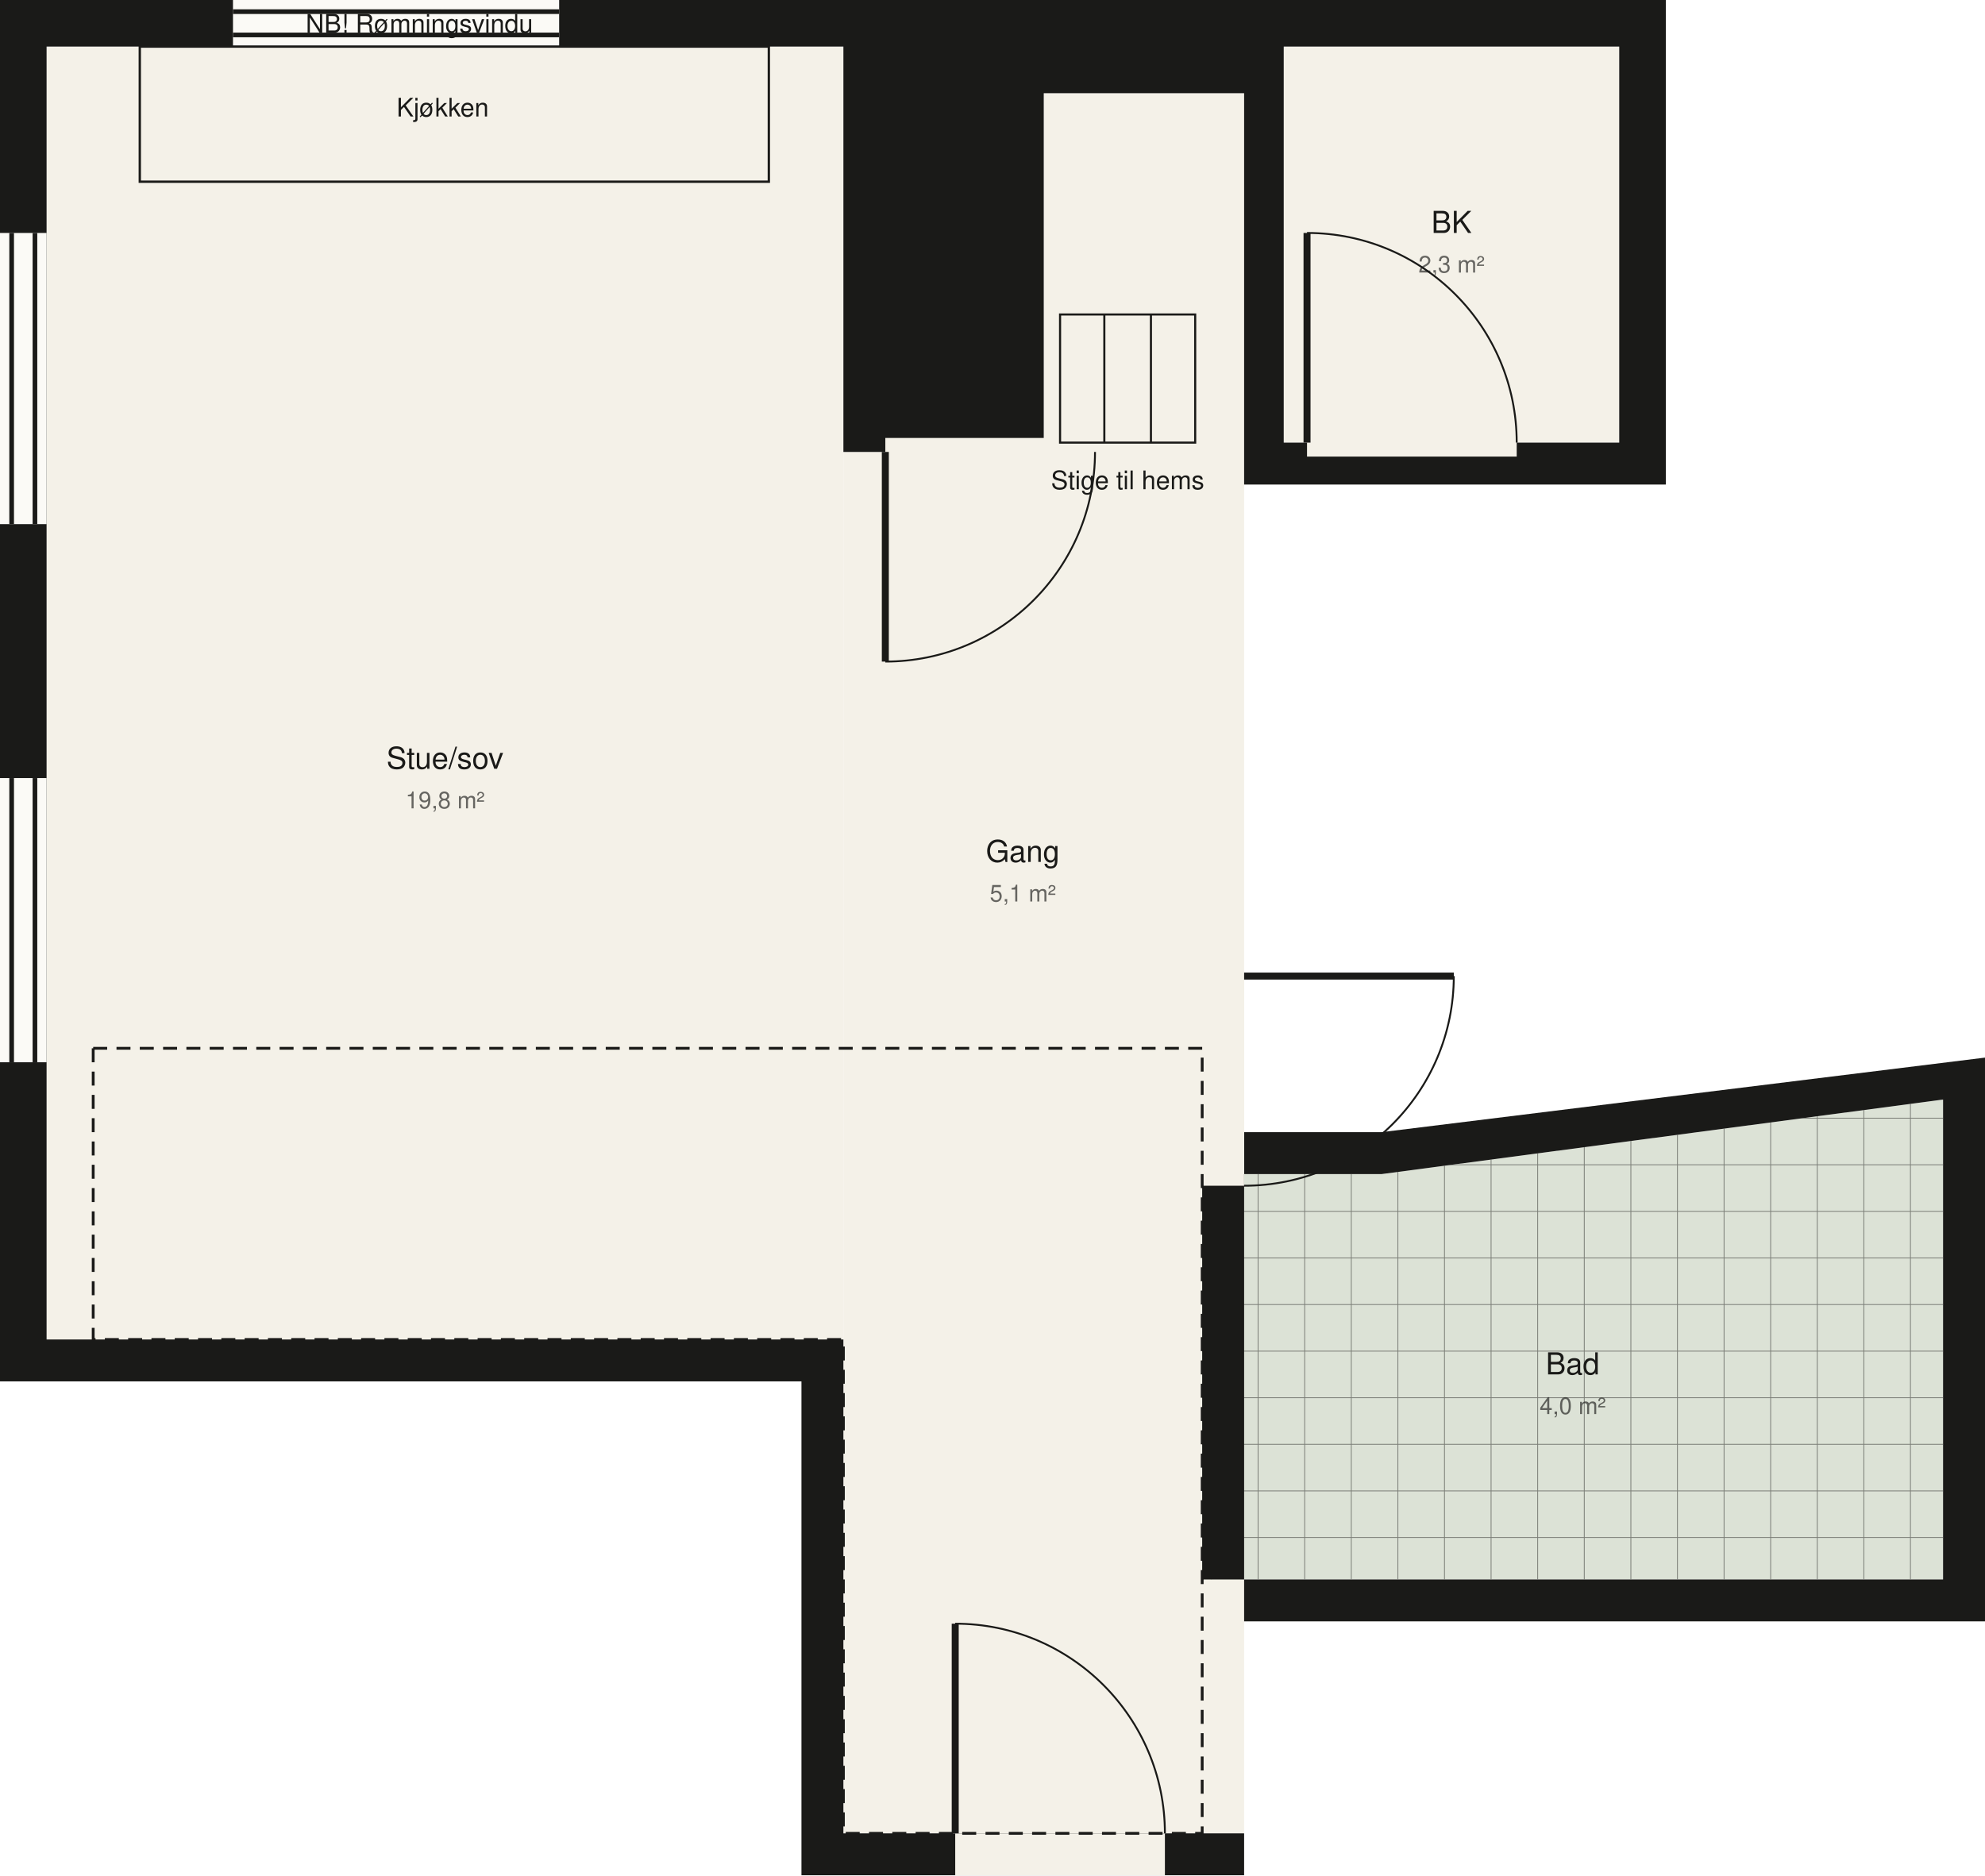
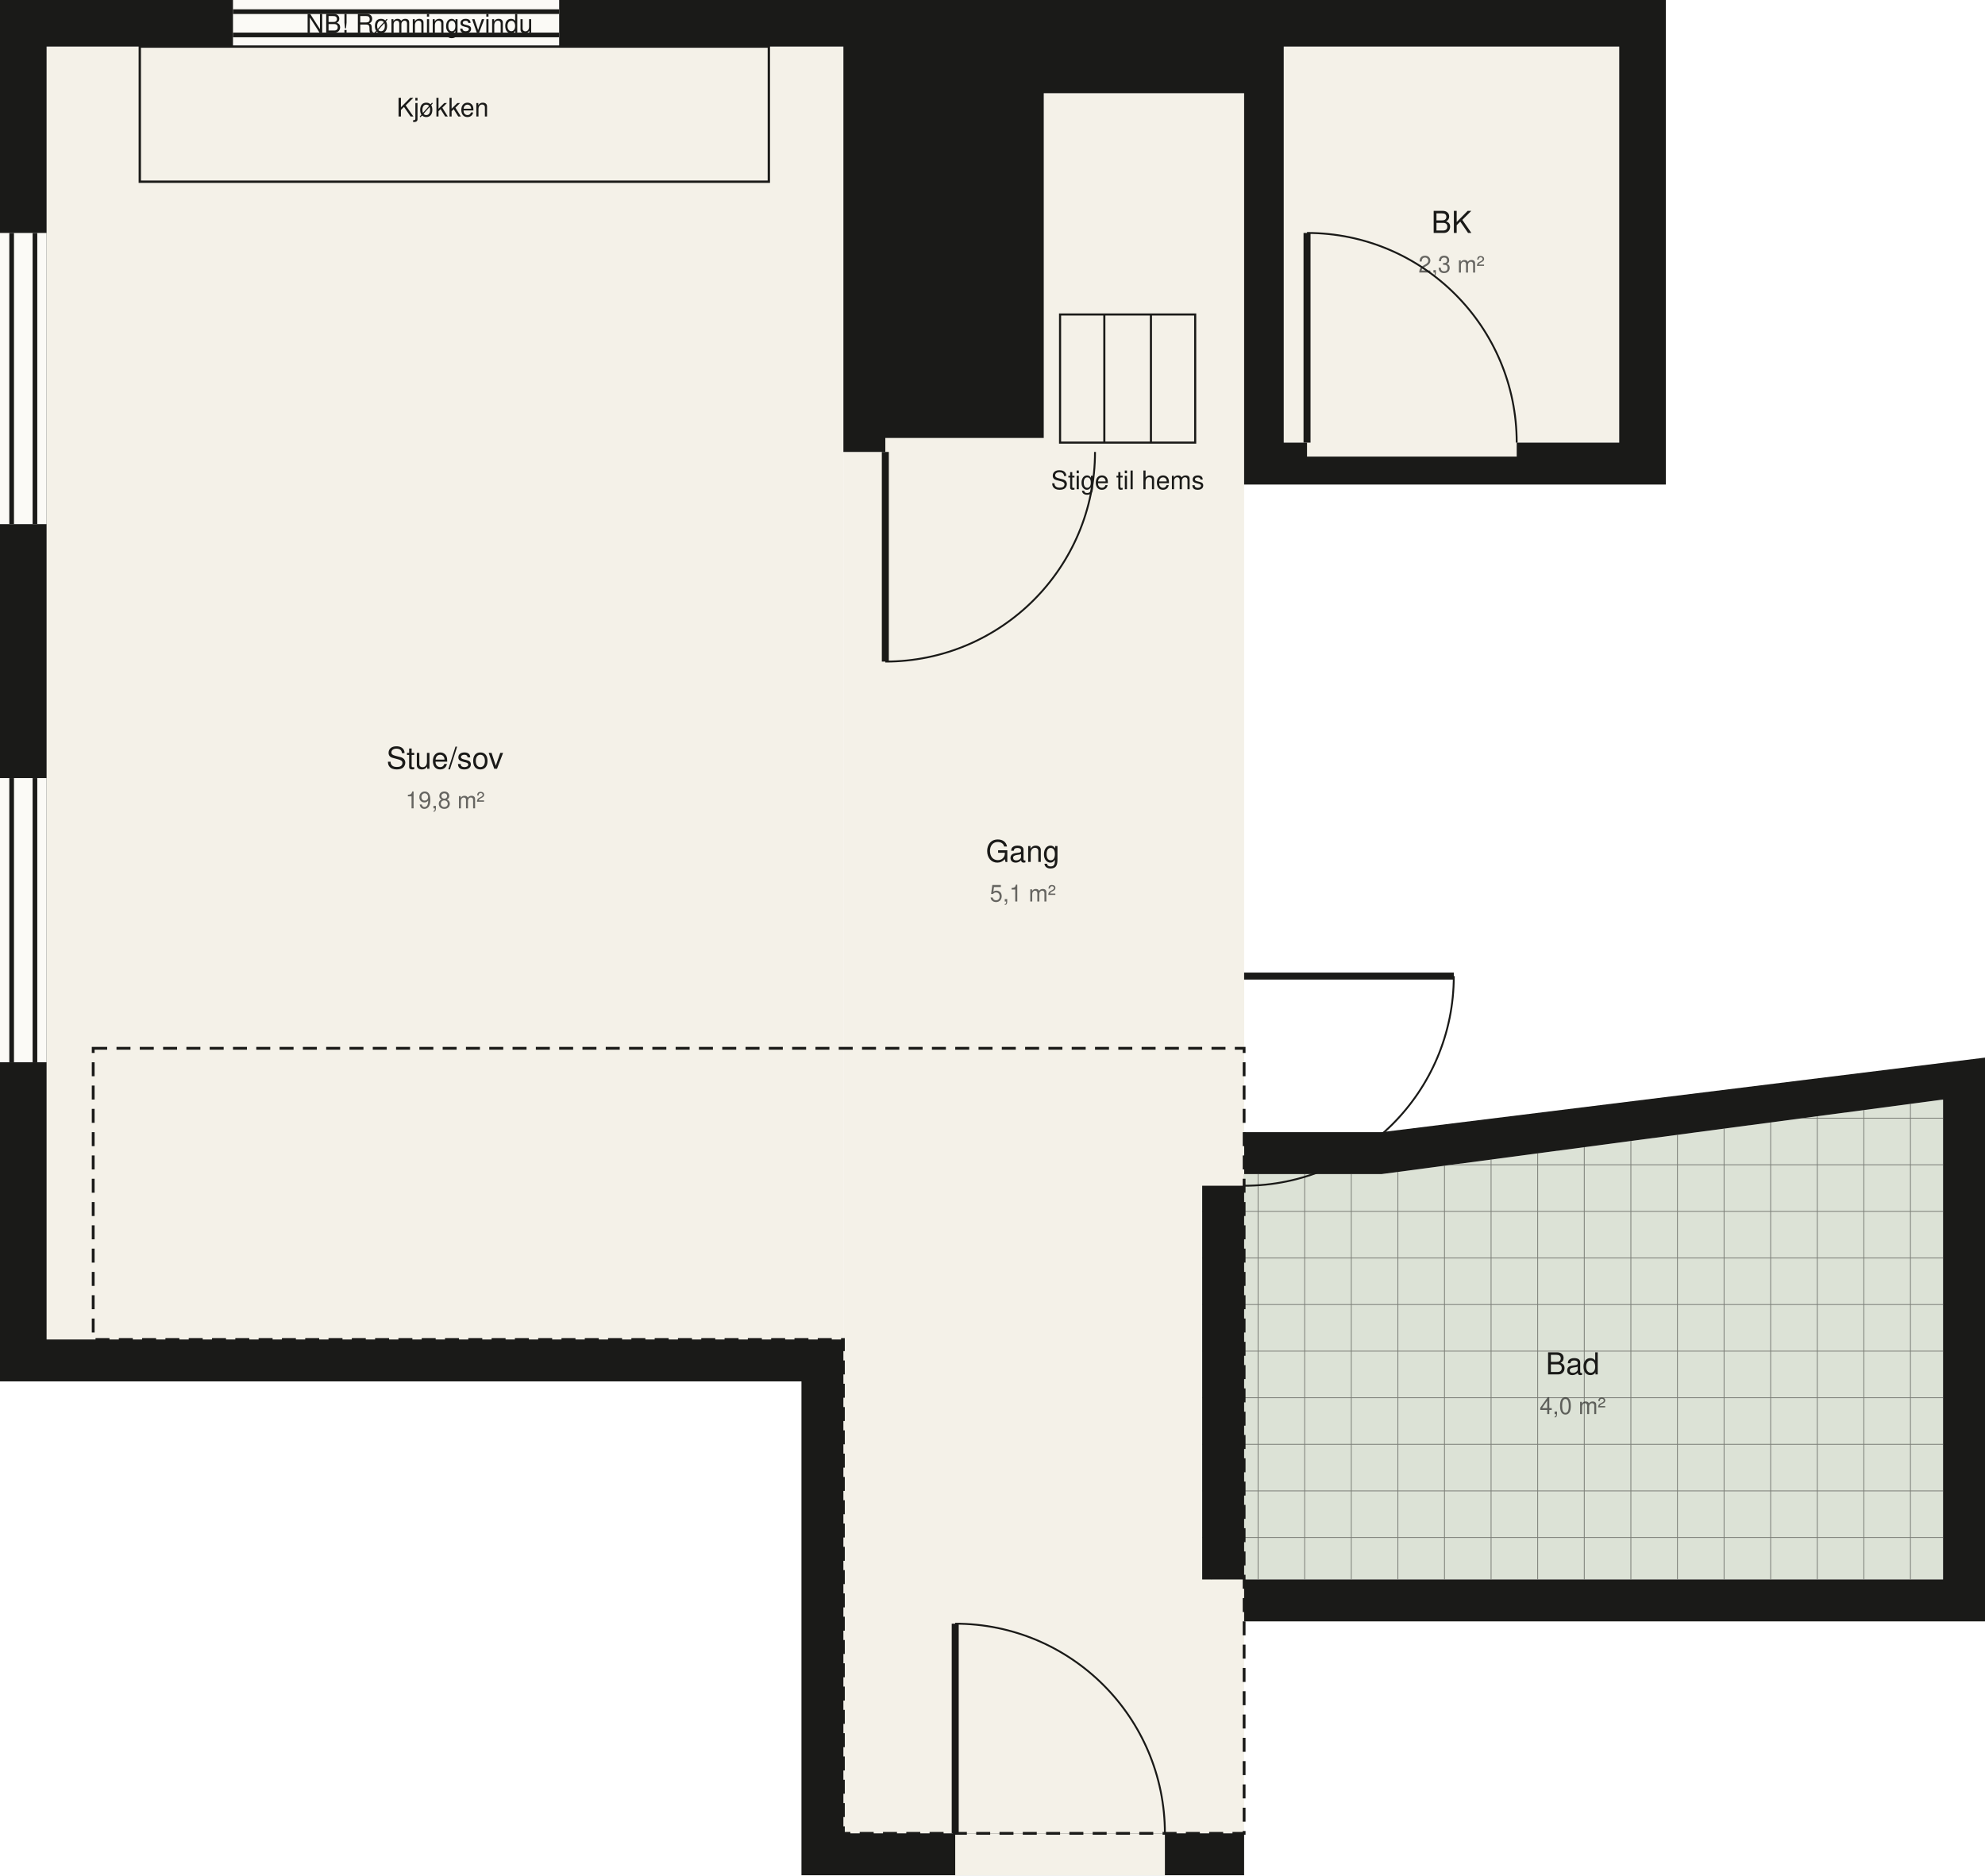
<svg xmlns="http://www.w3.org/2000/svg" viewBox="0 0 852 805">
  <polygon points="20,20 362,20 362,575 20,575" fill="#F4F1E8" />
  <polygon points="448,40 534,40 534,787 362,787 362,194 448,194" fill="#F4F1E8" />
  <polygon points="551,20 695,20 695,190 551,190" fill="#F4F1E8" />
  <polygon points="516,504 593,504 834,472 834,678 516,678" fill="#DCE2D6" />
  <clipPath id="bad3">
    <polygon points="516,504 593,504 834,472 834,678 516,678" />
  </clipPath>
  <g clip-path="url(#bad3)" stroke="#1A1A18" stroke-width="0.35" opacity="0.5">
    <line x1="520" y1="472" x2="520" y2="678" />
    <line x1="540" y1="472" x2="540" y2="678" />
    <line x1="560" y1="472" x2="560" y2="678" />
    <line x1="580" y1="472" x2="580" y2="678" />
    <line x1="600" y1="472" x2="600" y2="678" />
    <line x1="620" y1="472" x2="620" y2="678" />
    <line x1="640" y1="472" x2="640" y2="678" />
    <line x1="660" y1="472" x2="660" y2="678" />
    <line x1="680" y1="472" x2="680" y2="678" />
    <line x1="700" y1="472" x2="700" y2="678" />
    <line x1="720" y1="472" x2="720" y2="678" />
    <line x1="740" y1="472" x2="740" y2="678" />
    <line x1="760" y1="472" x2="760" y2="678" />
    <line x1="780" y1="472" x2="780" y2="678" />
    <line x1="800" y1="472" x2="800" y2="678" />
    <line x1="820" y1="472" x2="820" y2="678" />
    <line x1="516" y1="480" x2="834" y2="480" />
    <line x1="516" y1="500" x2="834" y2="500" />
    <line x1="516" y1="520" x2="834" y2="520" />
    <line x1="516" y1="540" x2="834" y2="540" />
    <line x1="516" y1="560" x2="834" y2="560" />
    <line x1="516" y1="580" x2="834" y2="580" />
    <line x1="516" y1="600" x2="834" y2="600" />
    <line x1="516" y1="620" x2="834" y2="620" />
    <line x1="516" y1="640" x2="834" y2="640" />
    <line x1="516" y1="660" x2="834" y2="660" />
  </g>
  <path d="M 0 0 L 715 0 L 715 208 L 534 208 L 534 486 L 593 486 L 852 454 L 852 696 L 534 696 L 534 805 L 344 805 L 344 593 L 0 593 Z M 20 20 L 362 20 L 362 575 L 20 575 Z M 448 40 L 534 40 L 534 787 L 362 787 L 362 194 L 448 194 Z M 551 20 L 695 20 L 695 190 L 551 190 Z M 516 504 L 593 504 L 834 472 L 834 678 L 516 678 Z" fill="#1A1A18" fill-rule="evenodd" />
  <rect x="380" y="188" width="90" height="18" fill="#F4F1E8" />
  <line x1="380" y1="194" x2="380" y2="284" stroke="#1A1A18" stroke-width="3" />
  <path d="M 380 284 A 90 90 0 0 0 470 194" fill="none" stroke="#1A1A18" stroke-width="0.8" />
  <rect x="504" y="419" width="30" height="90" fill="#F4F1E8" />
  <line x1="534" y1="419" x2="624" y2="419" stroke="#1A1A18" stroke-width="3" />
  <path d="M 624 419 A 90 90 0 0 1 534 509" fill="none" stroke="#1A1A18" stroke-width="0.8" />
  <rect x="561" y="178" width="90" height="18" fill="#F4F1E8" />
  <line x1="561" y1="190" x2="561" y2="100" stroke="#1A1A18" stroke-width="3" />
  <path d="M 561 100 A 90 90 0 0 1 651 190" fill="none" stroke="#1A1A18" stroke-width="0.8" />
  <rect x="410" y="787" width="90" height="18" fill="#F4F1E8" />
  <line x1="410" y1="787" x2="410" y2="697" stroke="#1A1A18" stroke-width="3" />
  <path d="M 410 697 A 90 90 0 0 1 500 787" fill="none" stroke="#1A1A18" stroke-width="0.8" />
  <rect x="0" y="100" width="20" height="125" fill="#FBFAF6" />
  <line x1="5" y1="100" x2="5" y2="225" stroke="#1A1A18" stroke-width="2" />
  <line x1="15" y1="100" x2="15" y2="225" stroke="#1A1A18" stroke-width="2" />
  <rect x="0" y="334" width="20" height="122" fill="#FBFAF6" />
  <line x1="5" y1="334" x2="5" y2="456" stroke="#1A1A18" stroke-width="2" />
  <line x1="15" y1="334" x2="15" y2="456" stroke="#1A1A18" stroke-width="2" />
  <rect x="100" y="0" width="140" height="20" fill="#FBFAF6" />
  <line x1="100" y1="5" x2="240" y2="5" stroke="#1A1A18" stroke-width="2" />
  <line x1="100" y1="15" x2="240" y2="15" stroke="#1A1A18" stroke-width="2" />
  <use href="#kvask" transform="translate(240 20)" />
  <use href="#bord2" transform="translate(101 260)" />
  <use href="#lenestol" transform="translate(75 455) rotate(45)" />
  <use href="#wc" transform="translate(540 560)" />
  <use href="#servant" transform="translate(620 505)" />
+   <use href="#dusj" transform="translate(750 545)" />
+   <use href="#sluk" transform="translate(790 623)" />
  <rect x="60" y="20" width="270" height="58" fill="none" stroke="#1A1A18" stroke-width="1" />
  <rect x="455" y="135" width="58" height="55" fill="none" stroke="#1A1A18" stroke-width="0.9" />
  <line x1="474" y1="135" x2="474" y2="190" stroke="#1A1A18" stroke-width="0.9" />
  <line x1="494" y1="135" x2="494" y2="190" stroke="#1A1A18" stroke-width="0.9" />
  <text x="484" y="210" font-family="Helvetica" font-size="11" fill="#1A1A18" text-anchor="middle">Stige til hems</text>
-   <polygon points="40,450 516,450 516,787 362,787 362,575 40,575" fill="none" stroke="#1A1A18" stroke-width="1.2" stroke-dasharray="6 4" />
+   <polygon points="40,450 534,450 534,787 362,787 362,575 40,575" fill="none" stroke="#1A1A18" stroke-width="1.2" stroke-dasharray="6 4" />
  <text x="190" y="50" font-family="Helvetica" font-size="11" fill="#1A1A18" text-anchor="middle">Kjøkken</text>
  <text x="180" y="14" font-family="Helvetica" font-size="11" fill="#1A1A18" text-anchor="middle">NB! Rømningsvindu</text>
  <g font-family="Helvetica" fill="#1A1A18" text-anchor="middle">
    <text x="191" y="330" font-size="13">Stue/sov</text>
    <text x="191" y="347" font-size="10" opacity="0.65">19,8 m²</text>
  </g>
  <g font-family="Helvetica" fill="#1A1A18" text-anchor="middle">
    <text x="439" y="370" font-size="13">Gang</text>
    <text x="439" y="387" font-size="10" opacity="0.65">5,1 m²</text>
  </g>
  <g font-family="Helvetica" fill="#1A1A18" text-anchor="middle">
    <text x="623" y="100" font-size="13">BK</text>
    <text x="623" y="117" font-size="10" opacity="0.65">2,3 m²</text>
  </g>
  <g font-family="Helvetica" fill="#1A1A18" text-anchor="middle">
    <text x="675" y="590" font-size="13">Bad</text>
    <text x="675" y="607" font-size="10" opacity="0.65">4,0 m²</text>
  </g>
</svg>
